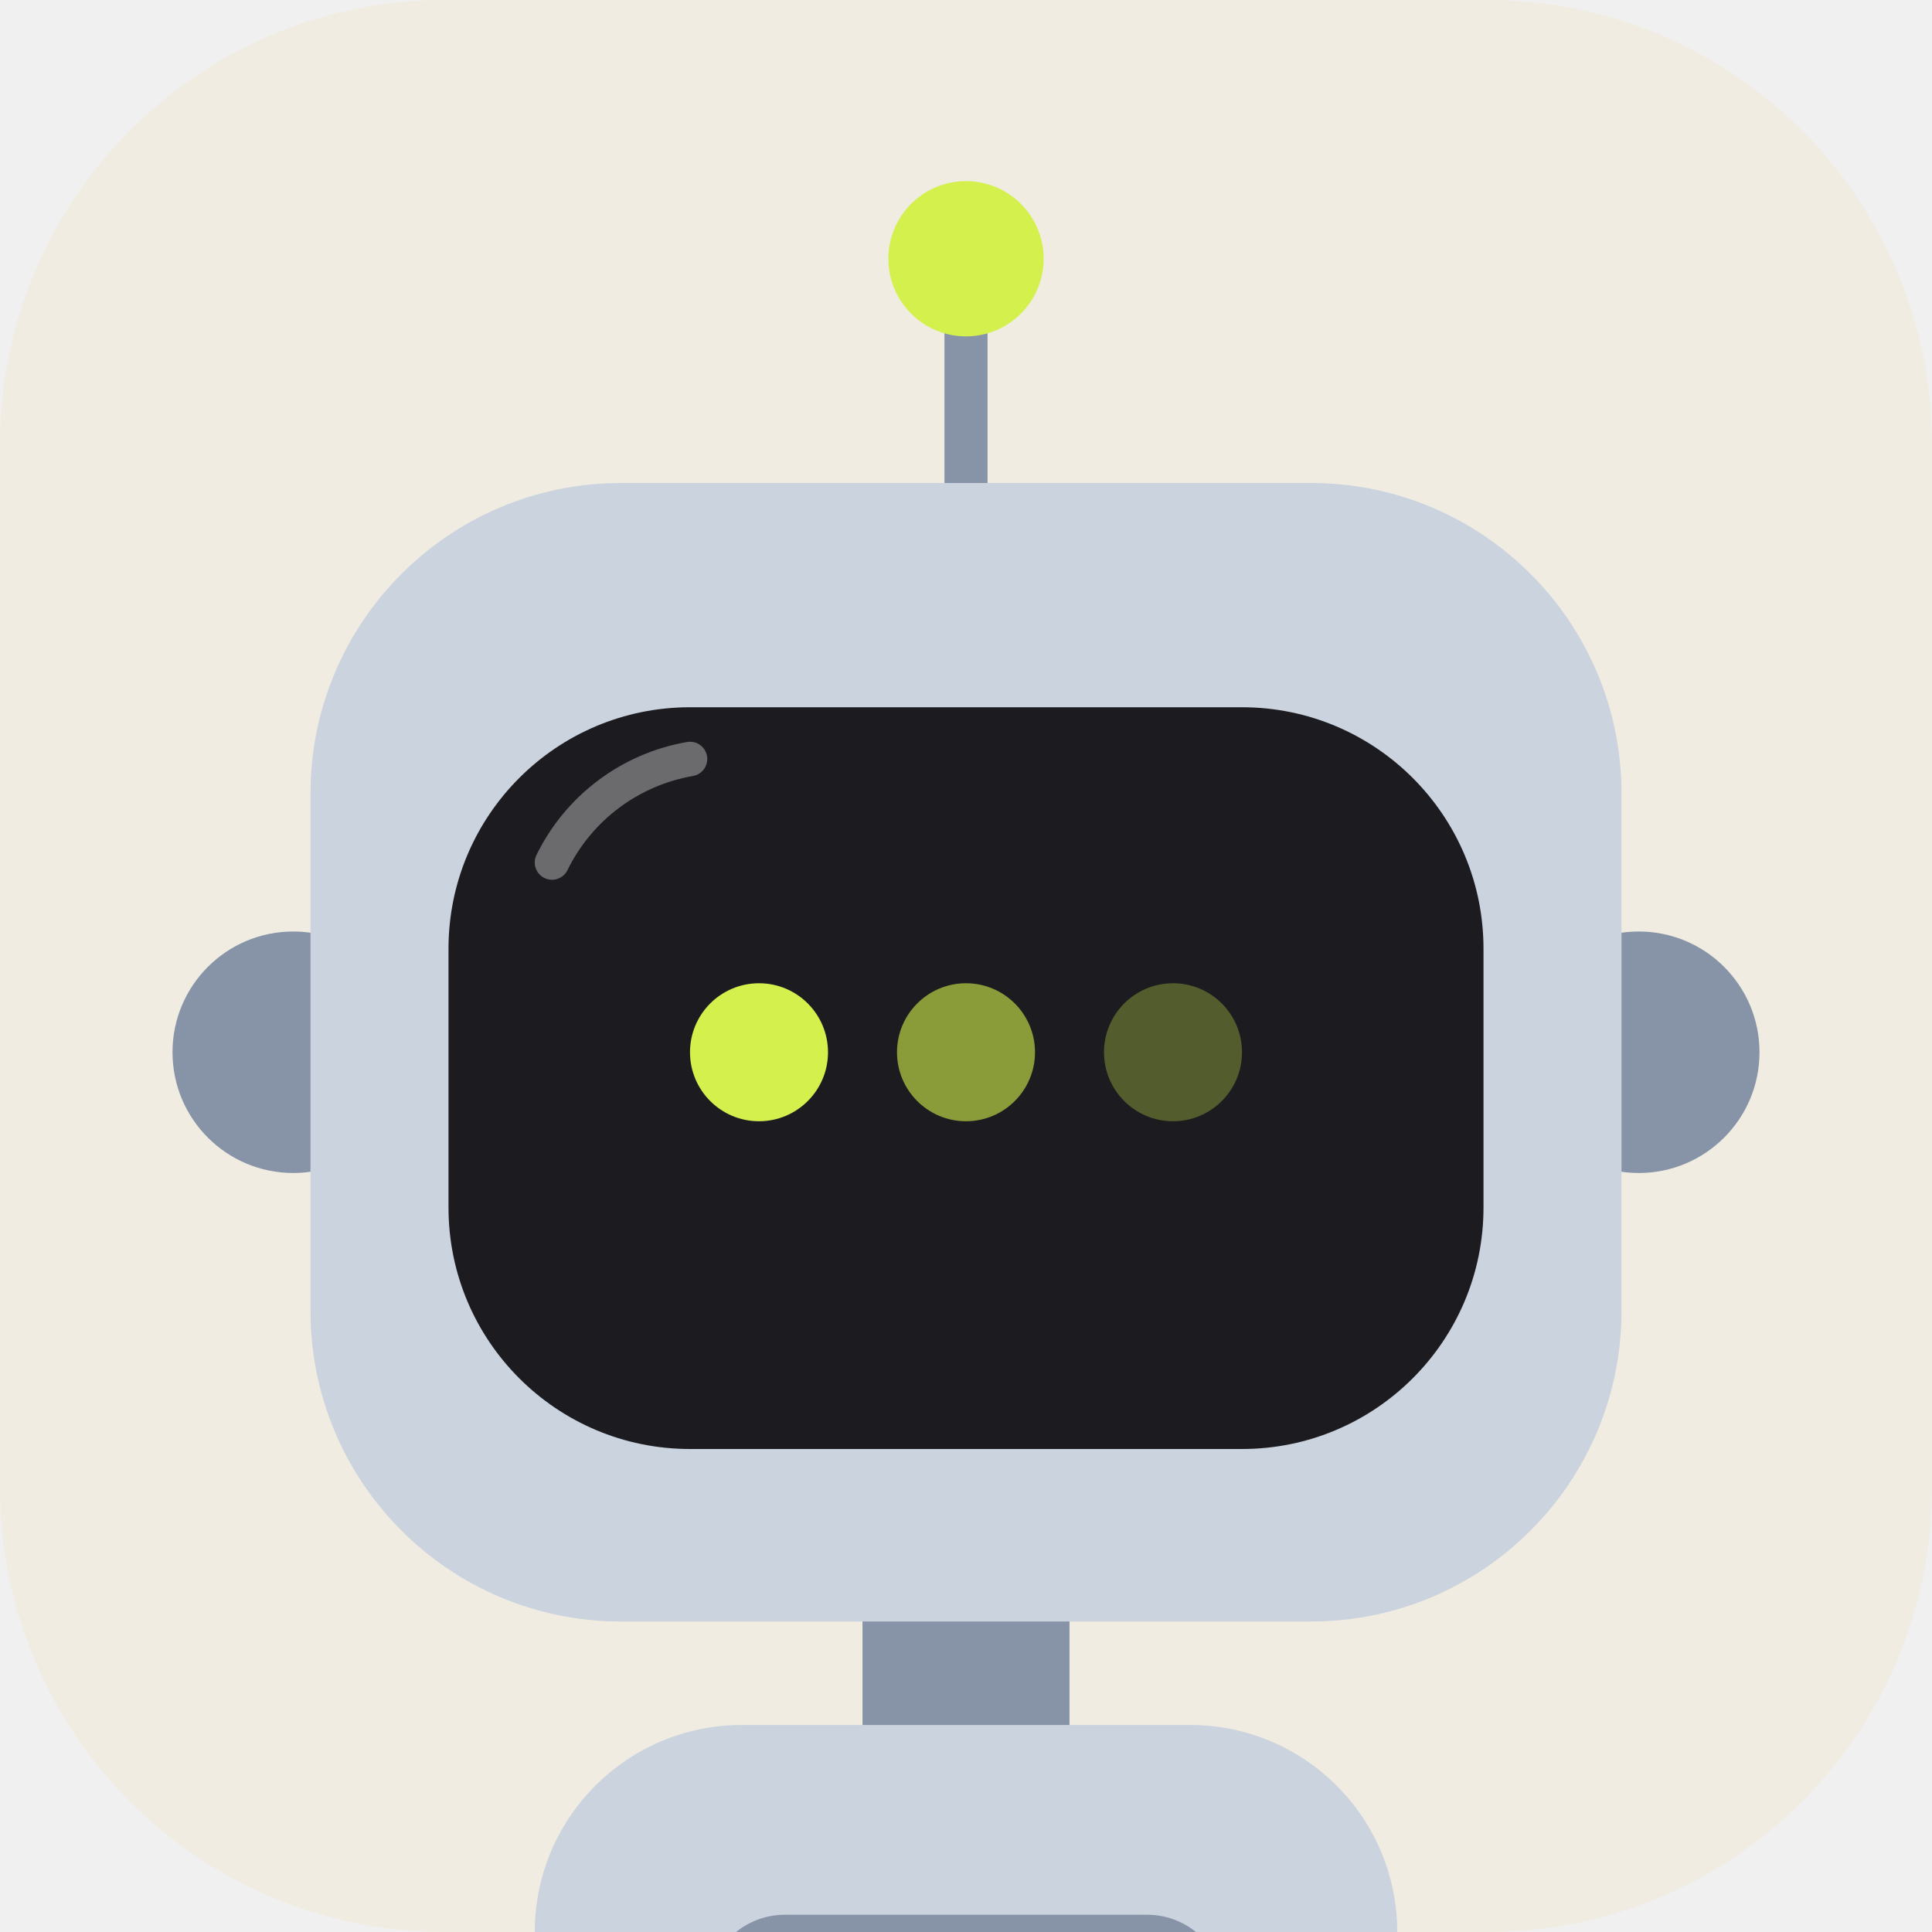
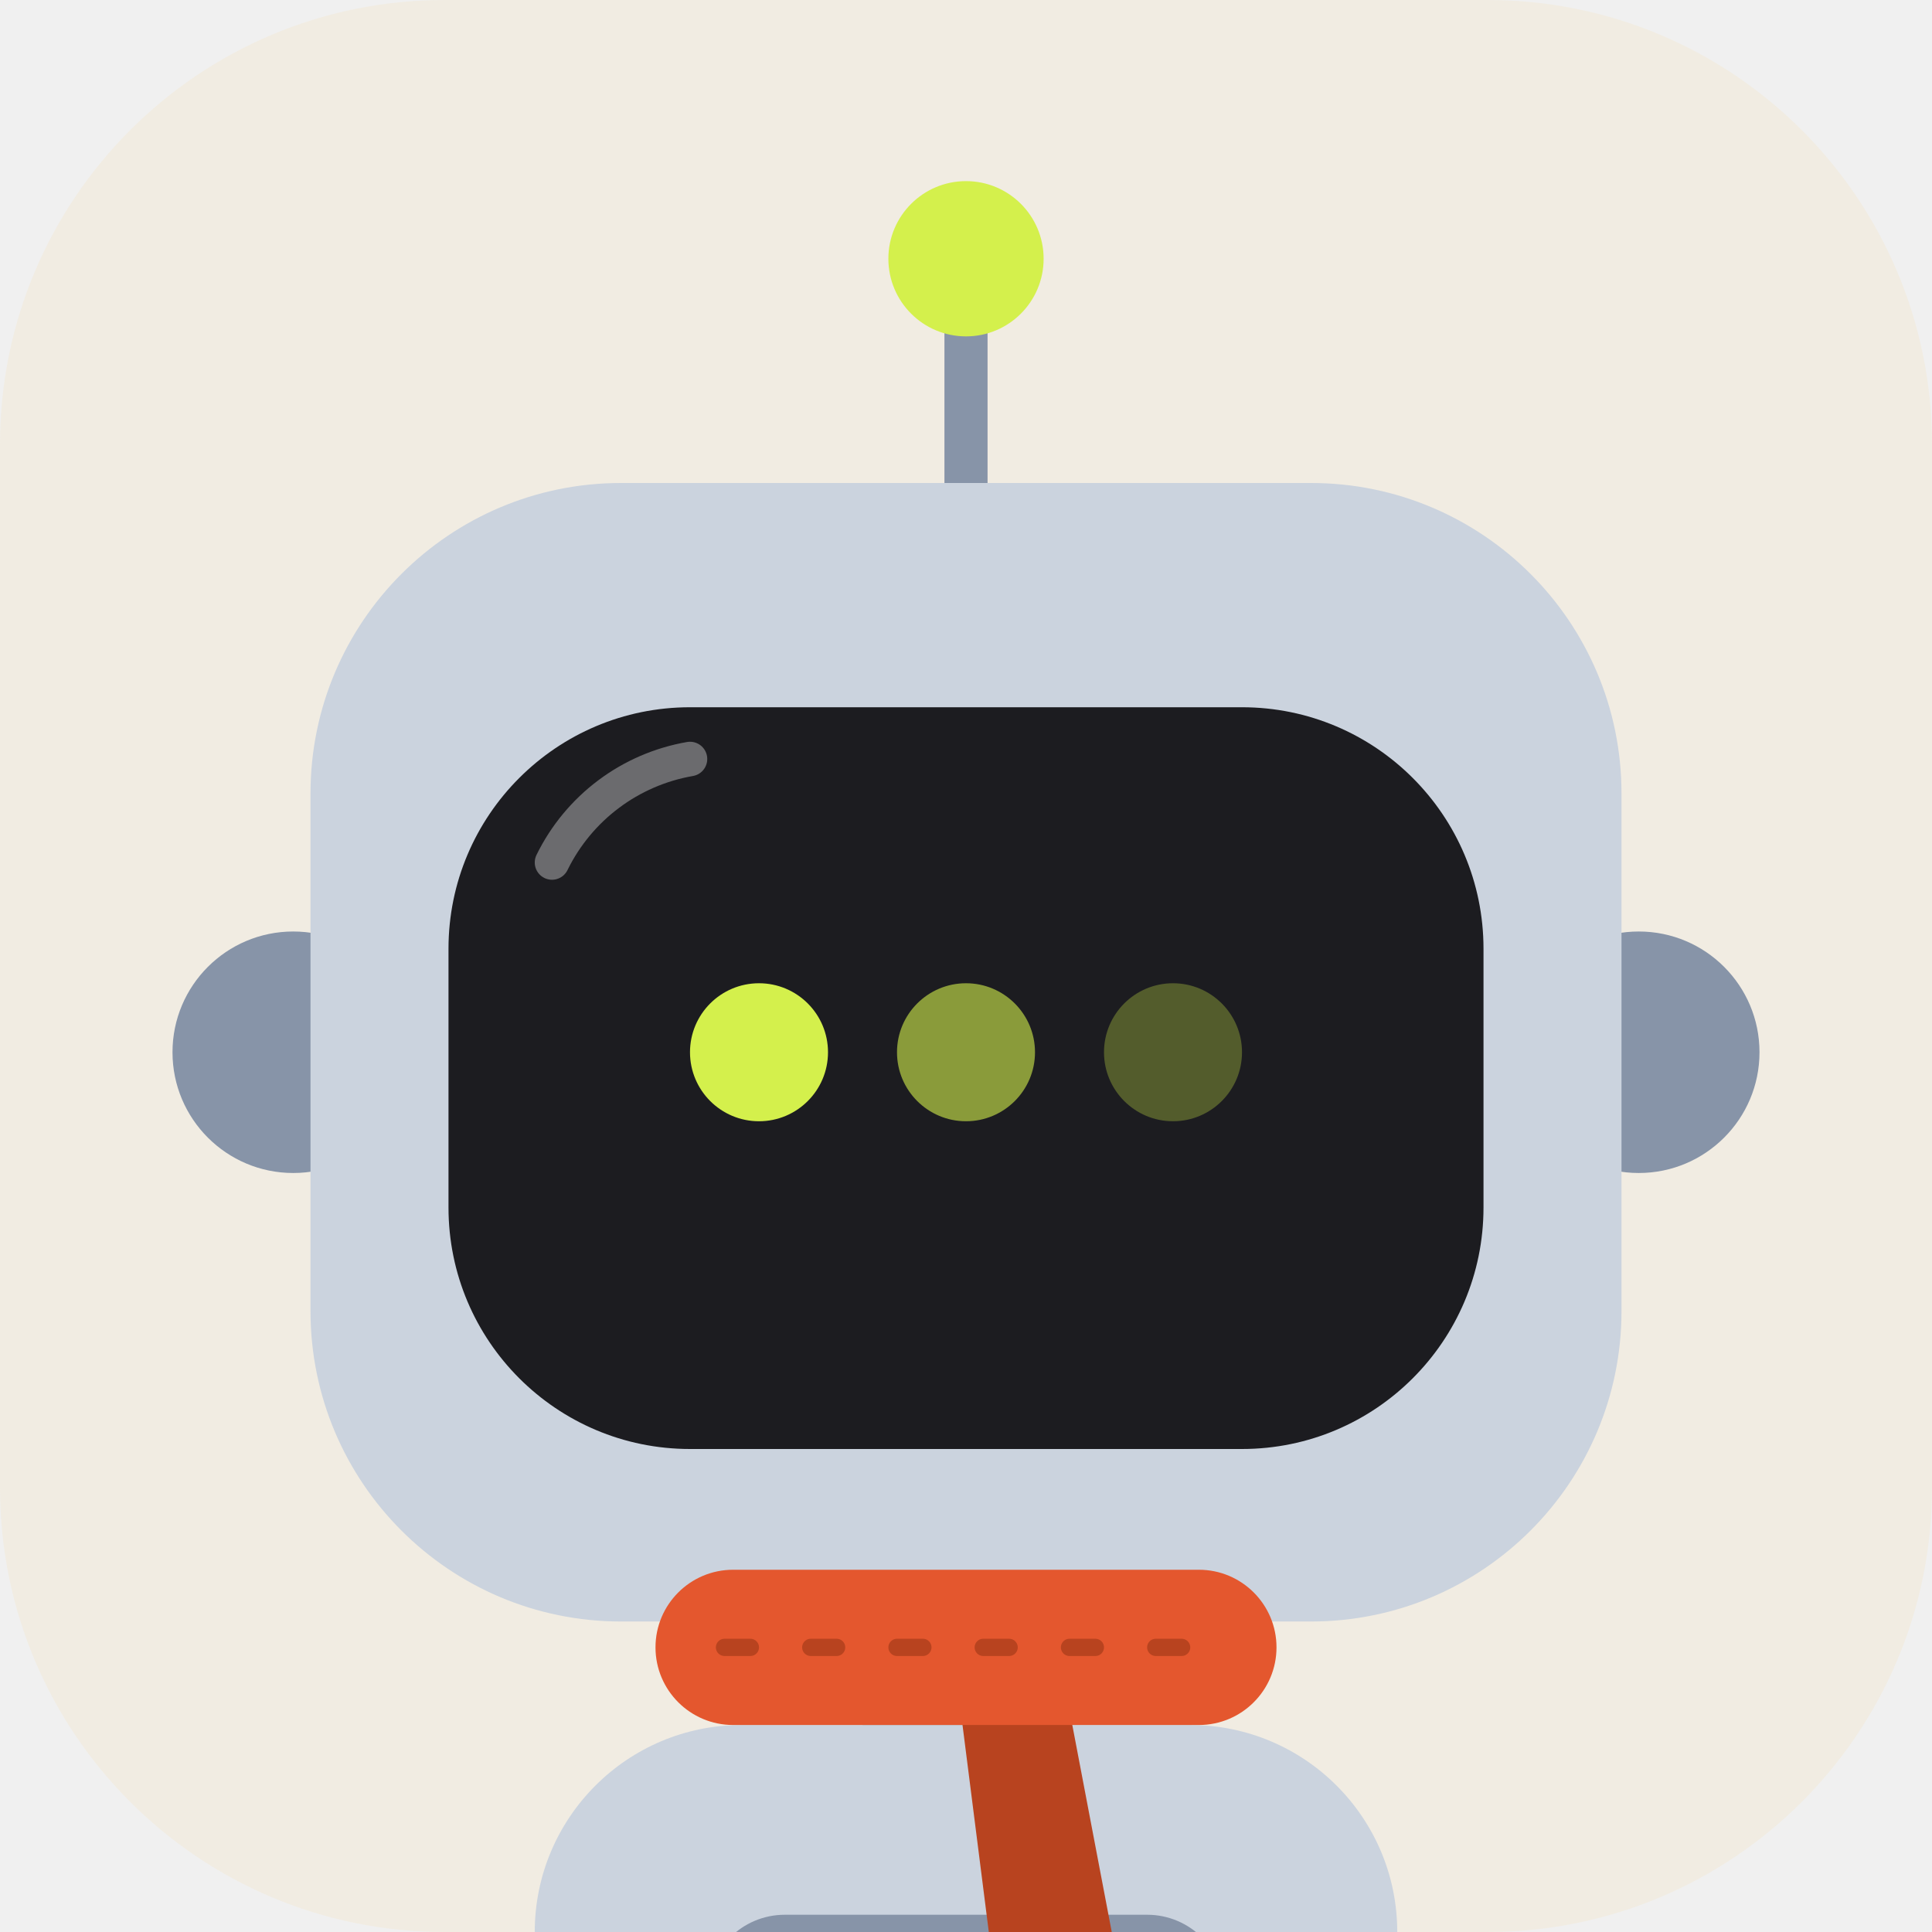
<svg xmlns="http://www.w3.org/2000/svg" width="240" height="240" viewBox="8 -14 224 224" role="img" aria-label="404, thinking">
-   <clipPath id="ch72">
+   <clipPath id="ch282">
    <rect x="8" y="-14" width="224" height="224" rx="51.52" />
  </clipPath>
-   <g clip-path="url(#ch72)">
+   <g clip-path="url(#ch282)">
    <rect x="8" y="-14" width="224" height="224" fill="#f1ece2" />
    <rect x="91" y="278" width="18" height="30" rx="5" fill="#8794a8" />
    <rect x="80" y="300" width="40" height="18" rx="9" fill="#cbd3de" />
    <rect x="131" y="278" width="18" height="30" rx="5" fill="#8794a8" />
    <rect x="120" y="300" width="40" height="18" rx="9" fill="#cbd3de" />
    <path d="M80 212q-24 20-12 48" fill="none" stroke="#8794a8" stroke-width="15" stroke-linecap="round" stroke-linejoin="round" />
    <circle cx="68" cy="262" r="12" fill="#cbd3de" />
    <path d="M160 212q24 20 12 48" fill="none" stroke="#8794a8" stroke-width="15" stroke-linecap="round" stroke-linejoin="round" />
    <circle cx="172" cy="262" r="12" fill="#cbd3de" />
    <rect x="108" y="168" width="24" height="24" fill="#8794a8" />
    <rect x="70" y="186" width="100" height="106" rx="24" fill="#cbd3de" />
    <rect x="90" y="208" width="60" height="42" rx="9" fill="#8794a8" />
    <circle cx="106" cy="229" r="9" fill="#d4f04c" />
    <rect x="124" y="220" width="18" height="5" rx="2.5" fill="#cbd3de" />
    <rect x="124" y="232" width="12" height="5" rx="2.5" fill="#cbd3de" />
    <circle cx="84" cy="270" r="3.5" fill="#8794a8" />
    <circle cx="156" cy="270" r="3.5" fill="#8794a8" />
    <path d="M120 46V22" stroke="#8794a8" stroke-width="5" stroke-linecap="round" />
    <circle cx="120" cy="16" r="9" fill="#d4f04c" />
    <circle cx="42" cy="108" r="14" fill="#8794a8" />
    <circle cx="198" cy="108" r="14" fill="#8794a8" />
    <rect x="44" y="42" width="152" height="132" rx="36" fill="#cbd3de" />
    <rect x="60" y="68" width="120" height="86" rx="28" fill="#1c1c20" />
    <path d="M72 86a22 22 0 0 1 16-12" fill="none" stroke="#ffffff" stroke-opacity=".35" stroke-width="4" stroke-linecap="round" />
    <circle cx="96" cy="108" r="8" fill="#d4f04c" />
    <circle cx="120" cy="108" r="8" fill="#d4f04c" fill-opacity=".6" />
    <circle cx="144" cy="108" r="8" fill="#d4f04c" fill-opacity=".3" />
+     <path d="M130.8 178l6.48 34l-14 3l-4.32-34z" fill="#b8431f" />
+     <rect x="84" y="168" width="72" height="18" rx="9" fill="#e4572e" />
+     <path d="M92 177h56" stroke="#b8431f" stroke-width="2" stroke-dasharray="3 7" stroke-linecap="round" />
  </g>
</svg>
